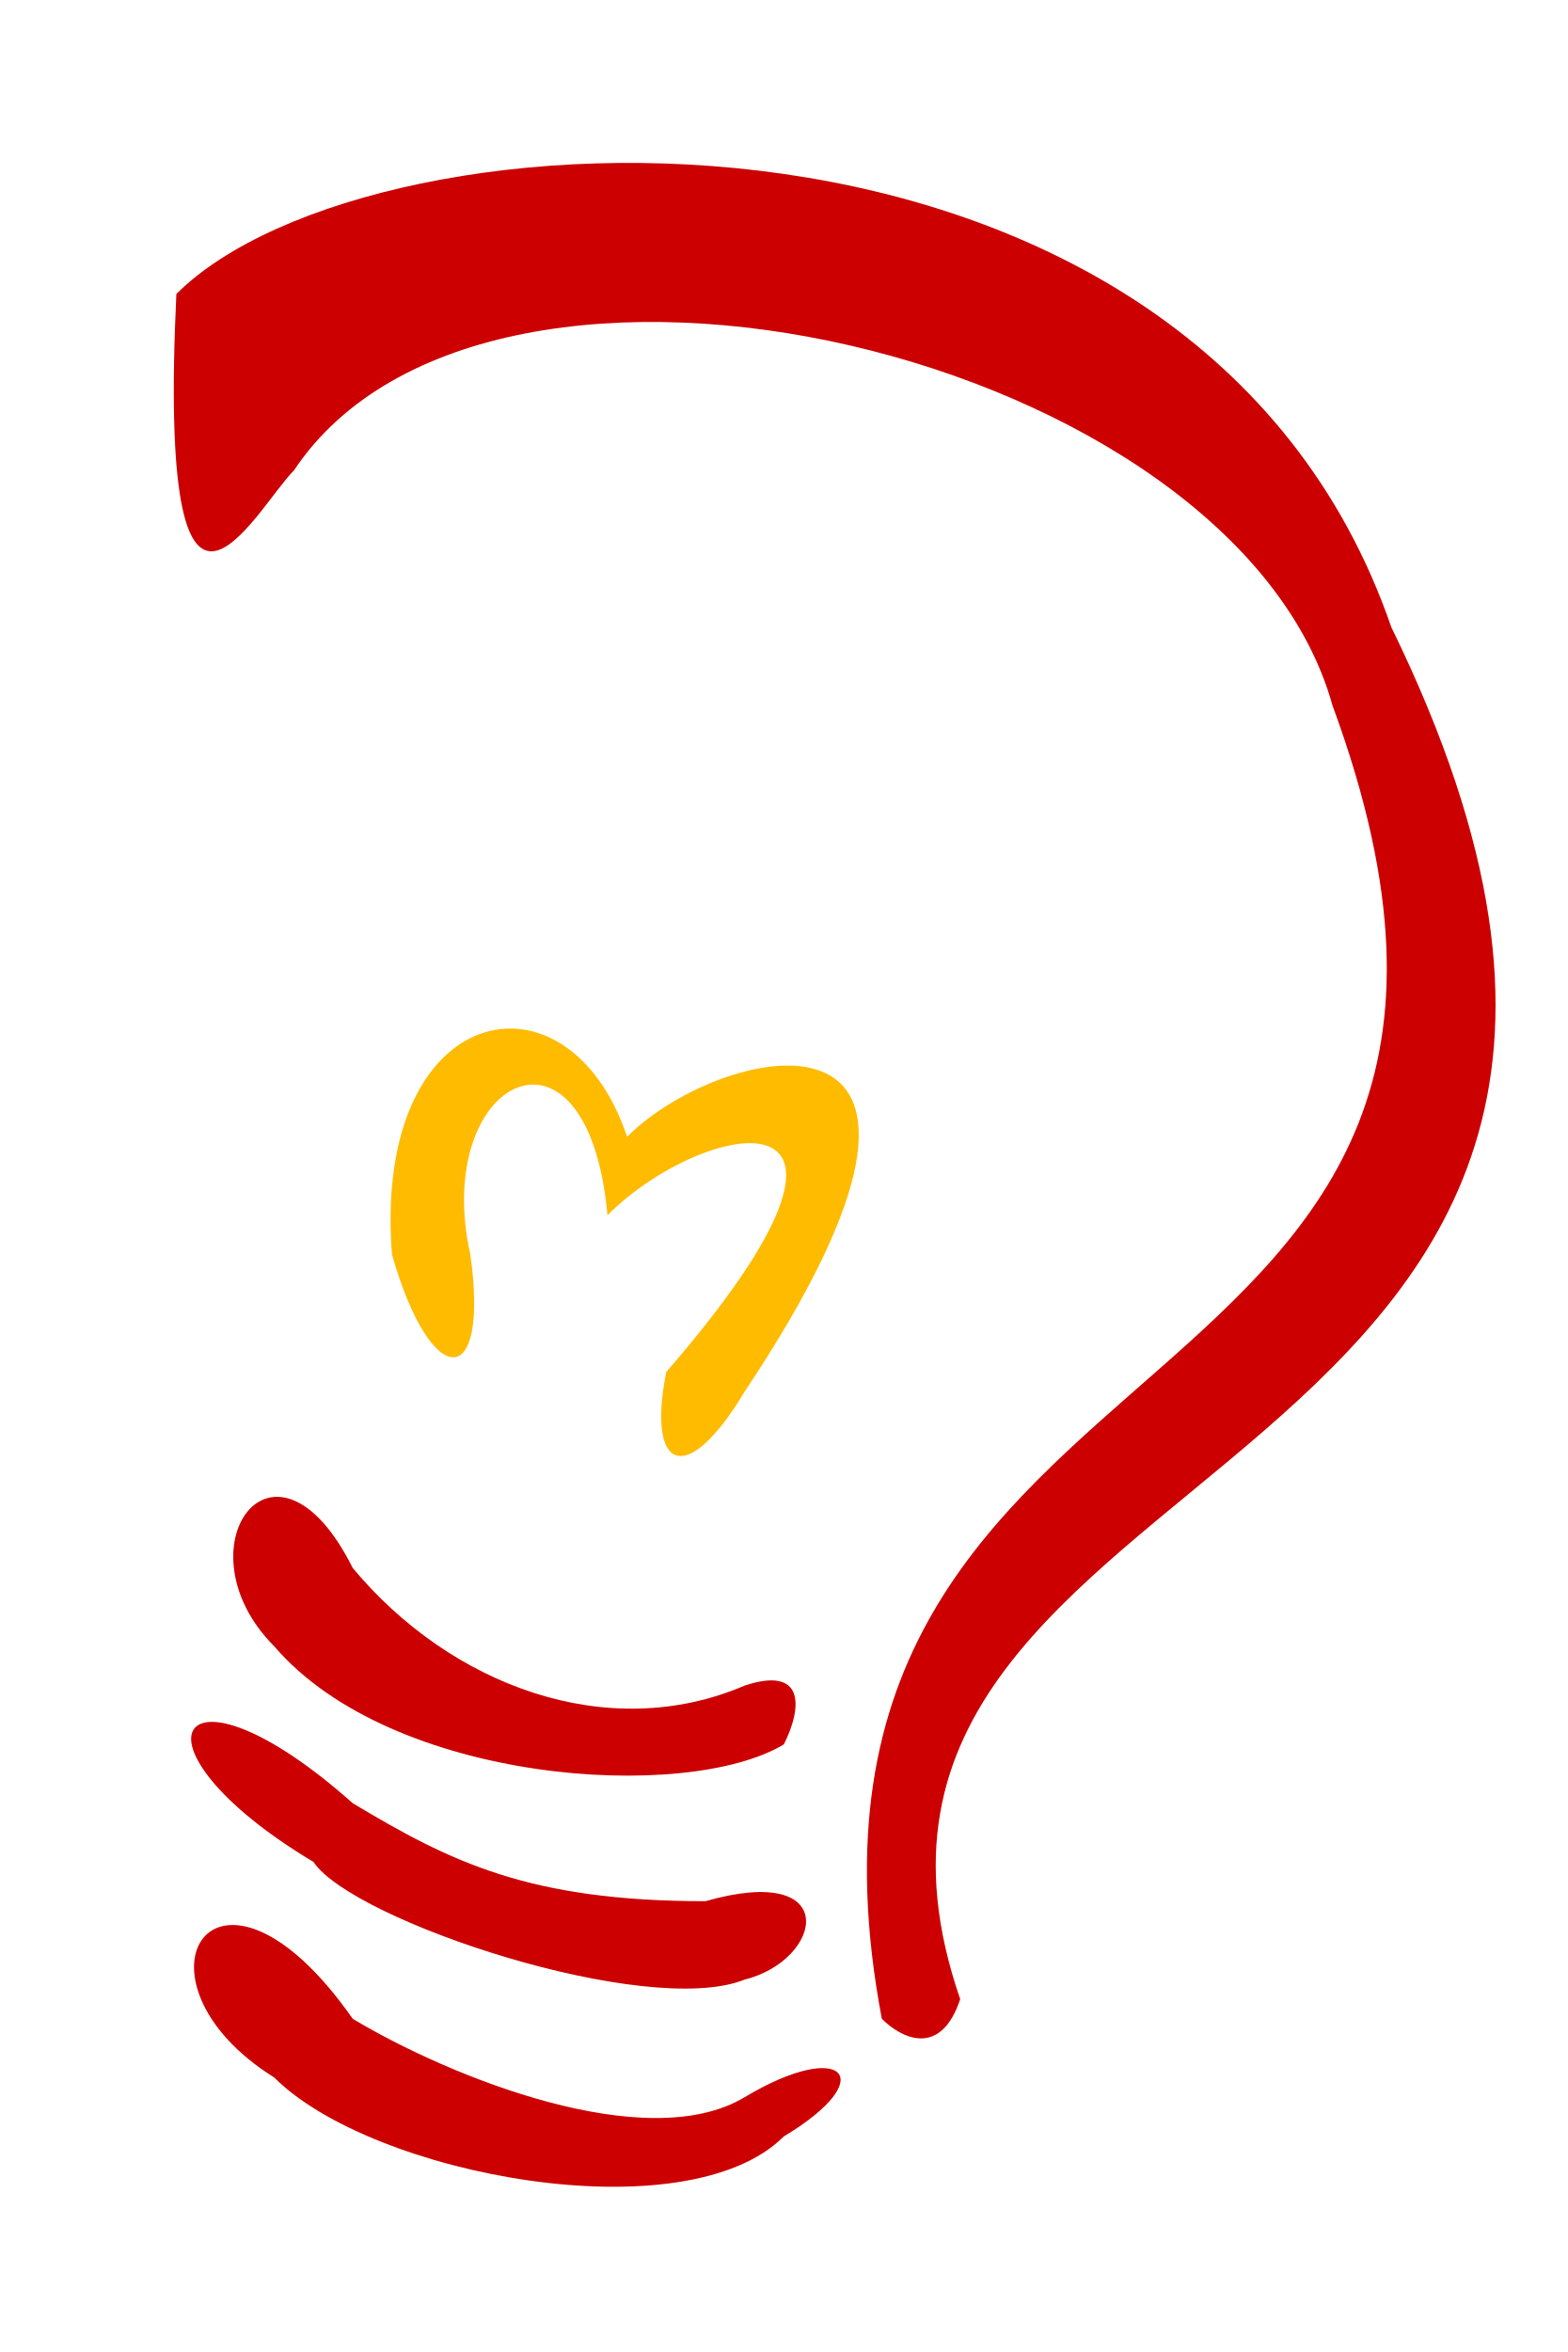
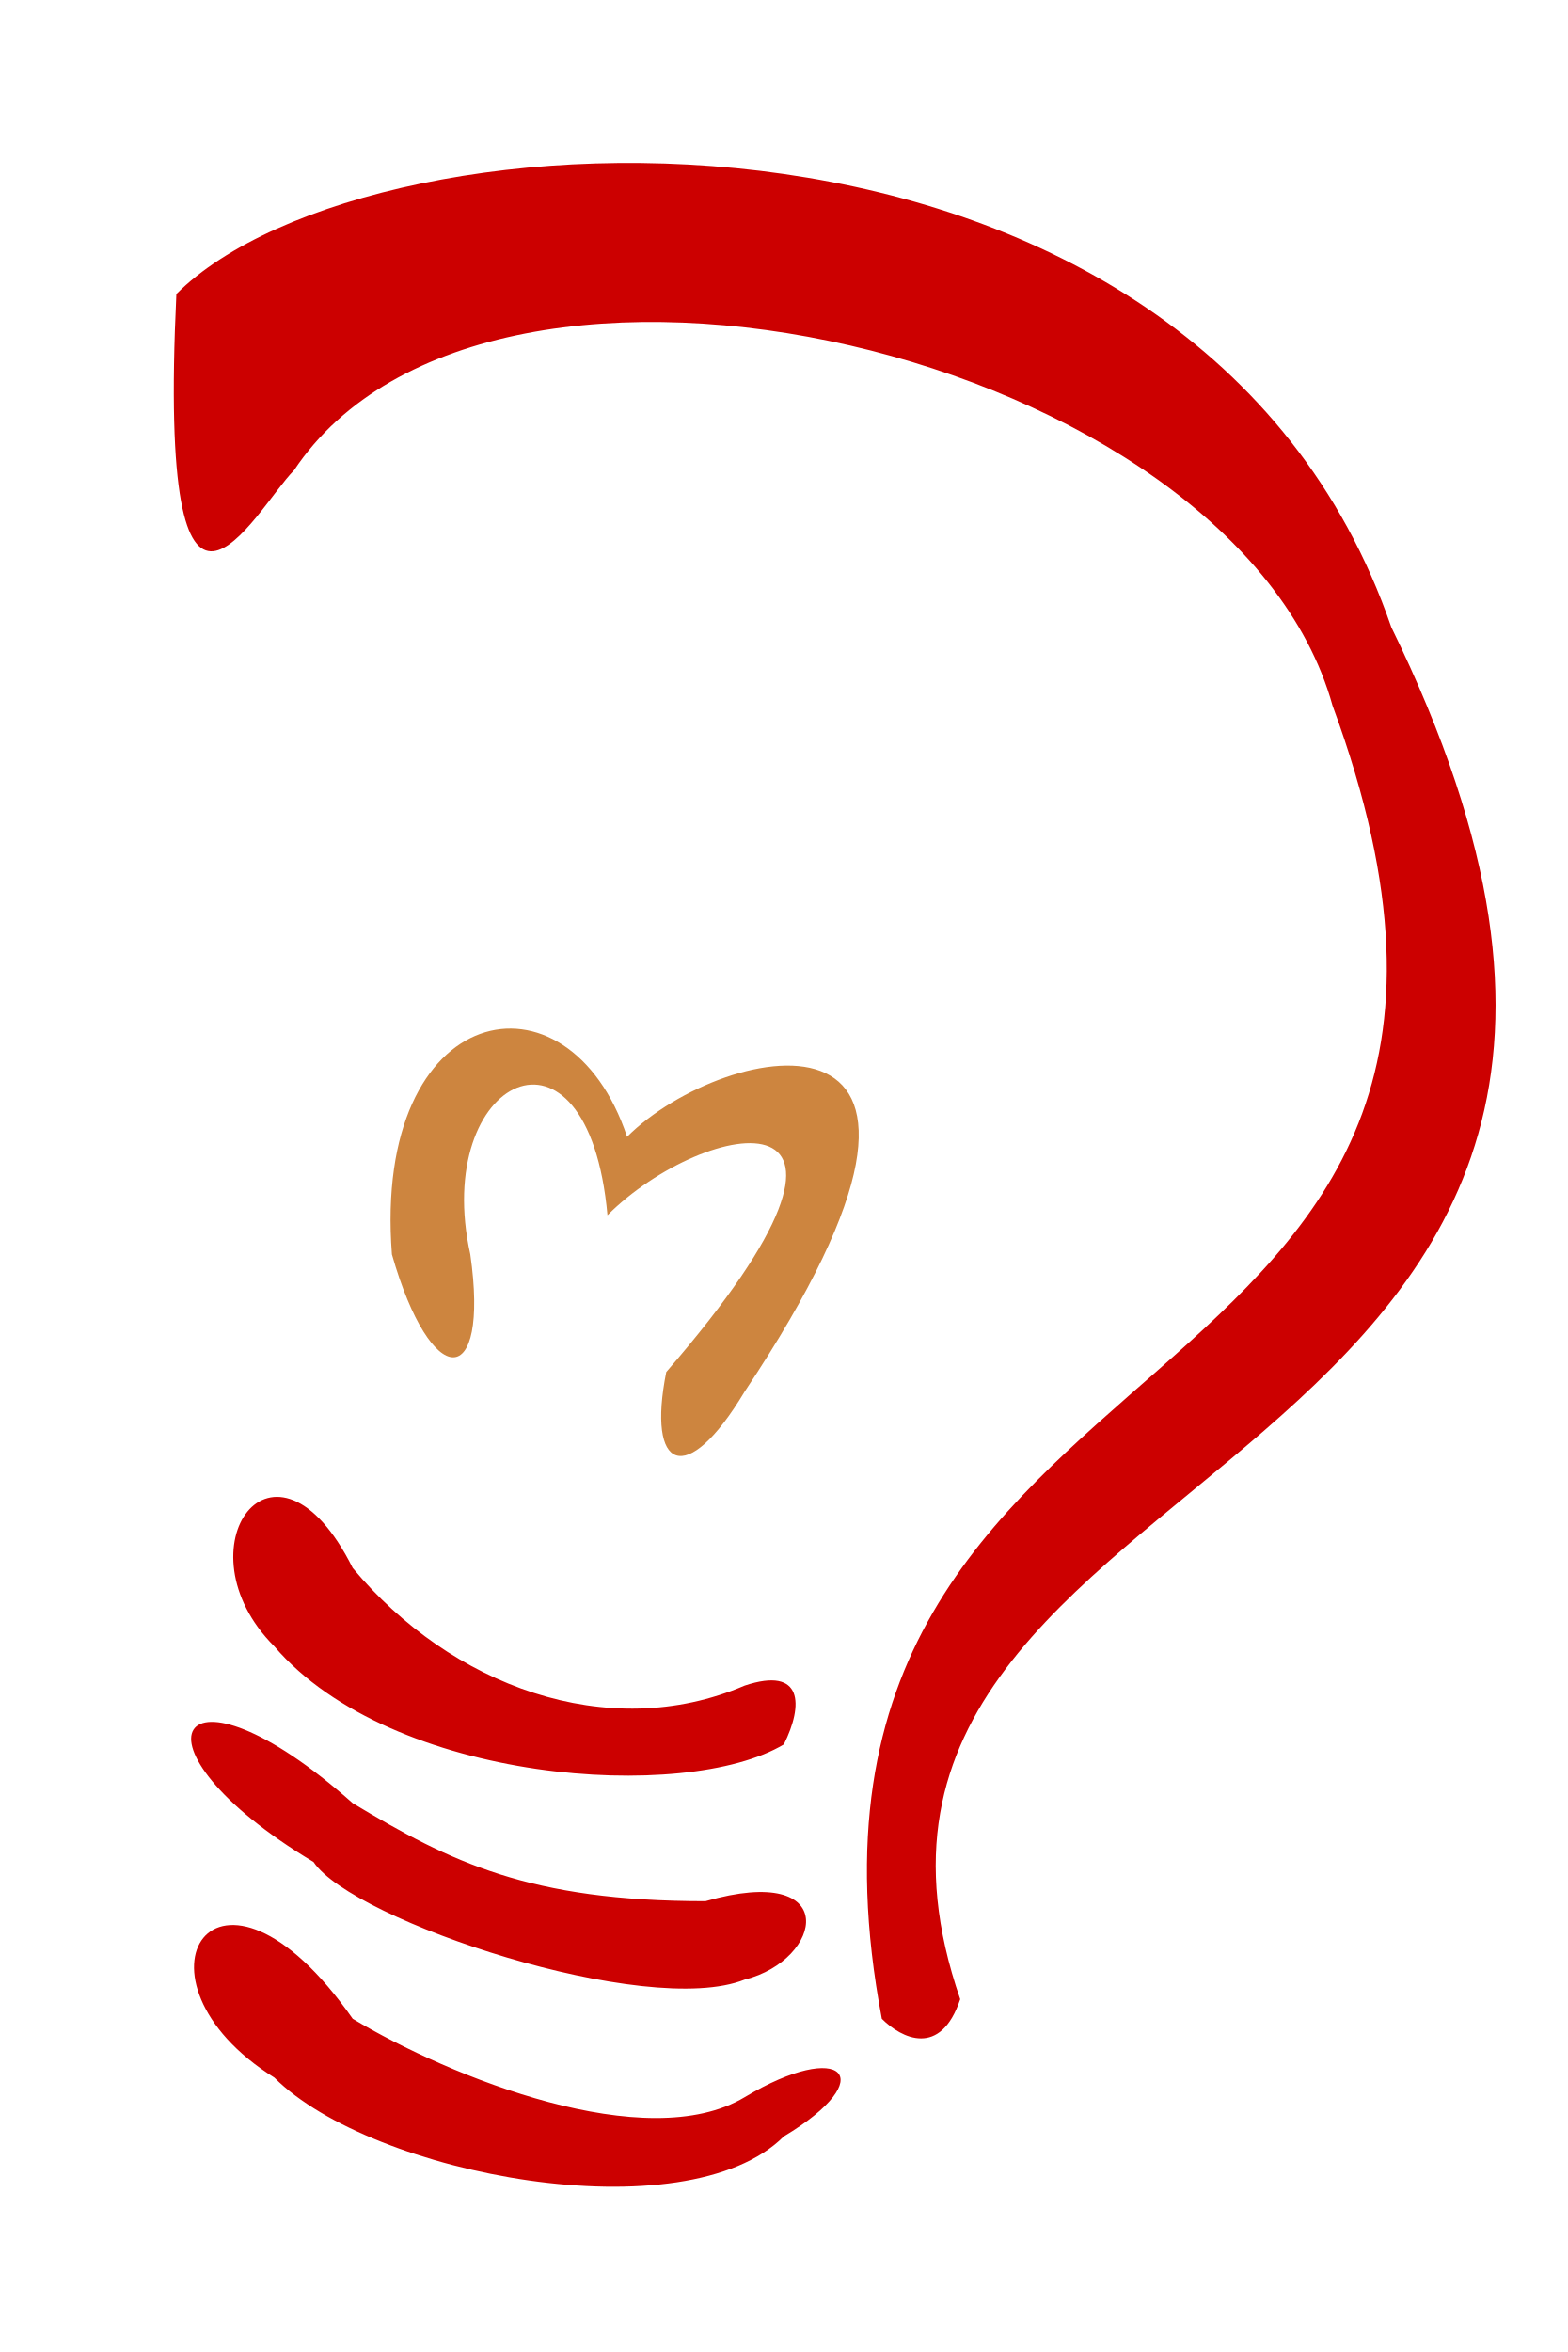
<svg xmlns="http://www.w3.org/2000/svg" viewBox="0 0 80 120">
  <path d="M9,15c-1,21,4,11,6,9c10-15,48-6,53,12c14,38-30,30-23,67c1,1,3,2,4-1c-10-29,44-25,22-70c-10-29-52-27-62-17z M18,80c5,6,13,9,20,6c3-1,3,1,2,3c-5,3-20,2-26-5c-5-5,0-12,4-4z M18,92c5,3,9,5,18,5c7-2,6,3,2,4c-5,2-20-3-22-6c-10-6-7-11,2-3z M18,103c5,3,15,7,20,4c5-3,7-1,2,2c-5,5-21,2-26-3c-8-5-3-13,4-3z" fill="#C00" />
-   <path d="M20,64c-1-13,9-15,12-6c5-5,20-8,6,13c-3,5-5,4-4-1c13-15,2-13-3-8c-1-11-9-7-7,2c1,7-2,7-4,0z" fill="#fb0" />
+   <path d="M20,64c-1-13,9-15,12-6c5-5,20-8,6,13c-3,5-5,4-4-1c13-15,2-13-3-8c-1-11-9-7-7,2c1,7-2,7-4,0z" fill="rgb(205,133,63)" />
  <path d="M-48.54,0.00 L-24.27,17.63 L-54.27,17.63 L-78.54,0.00 Z" fill="#FF00FF" />
</svg>
